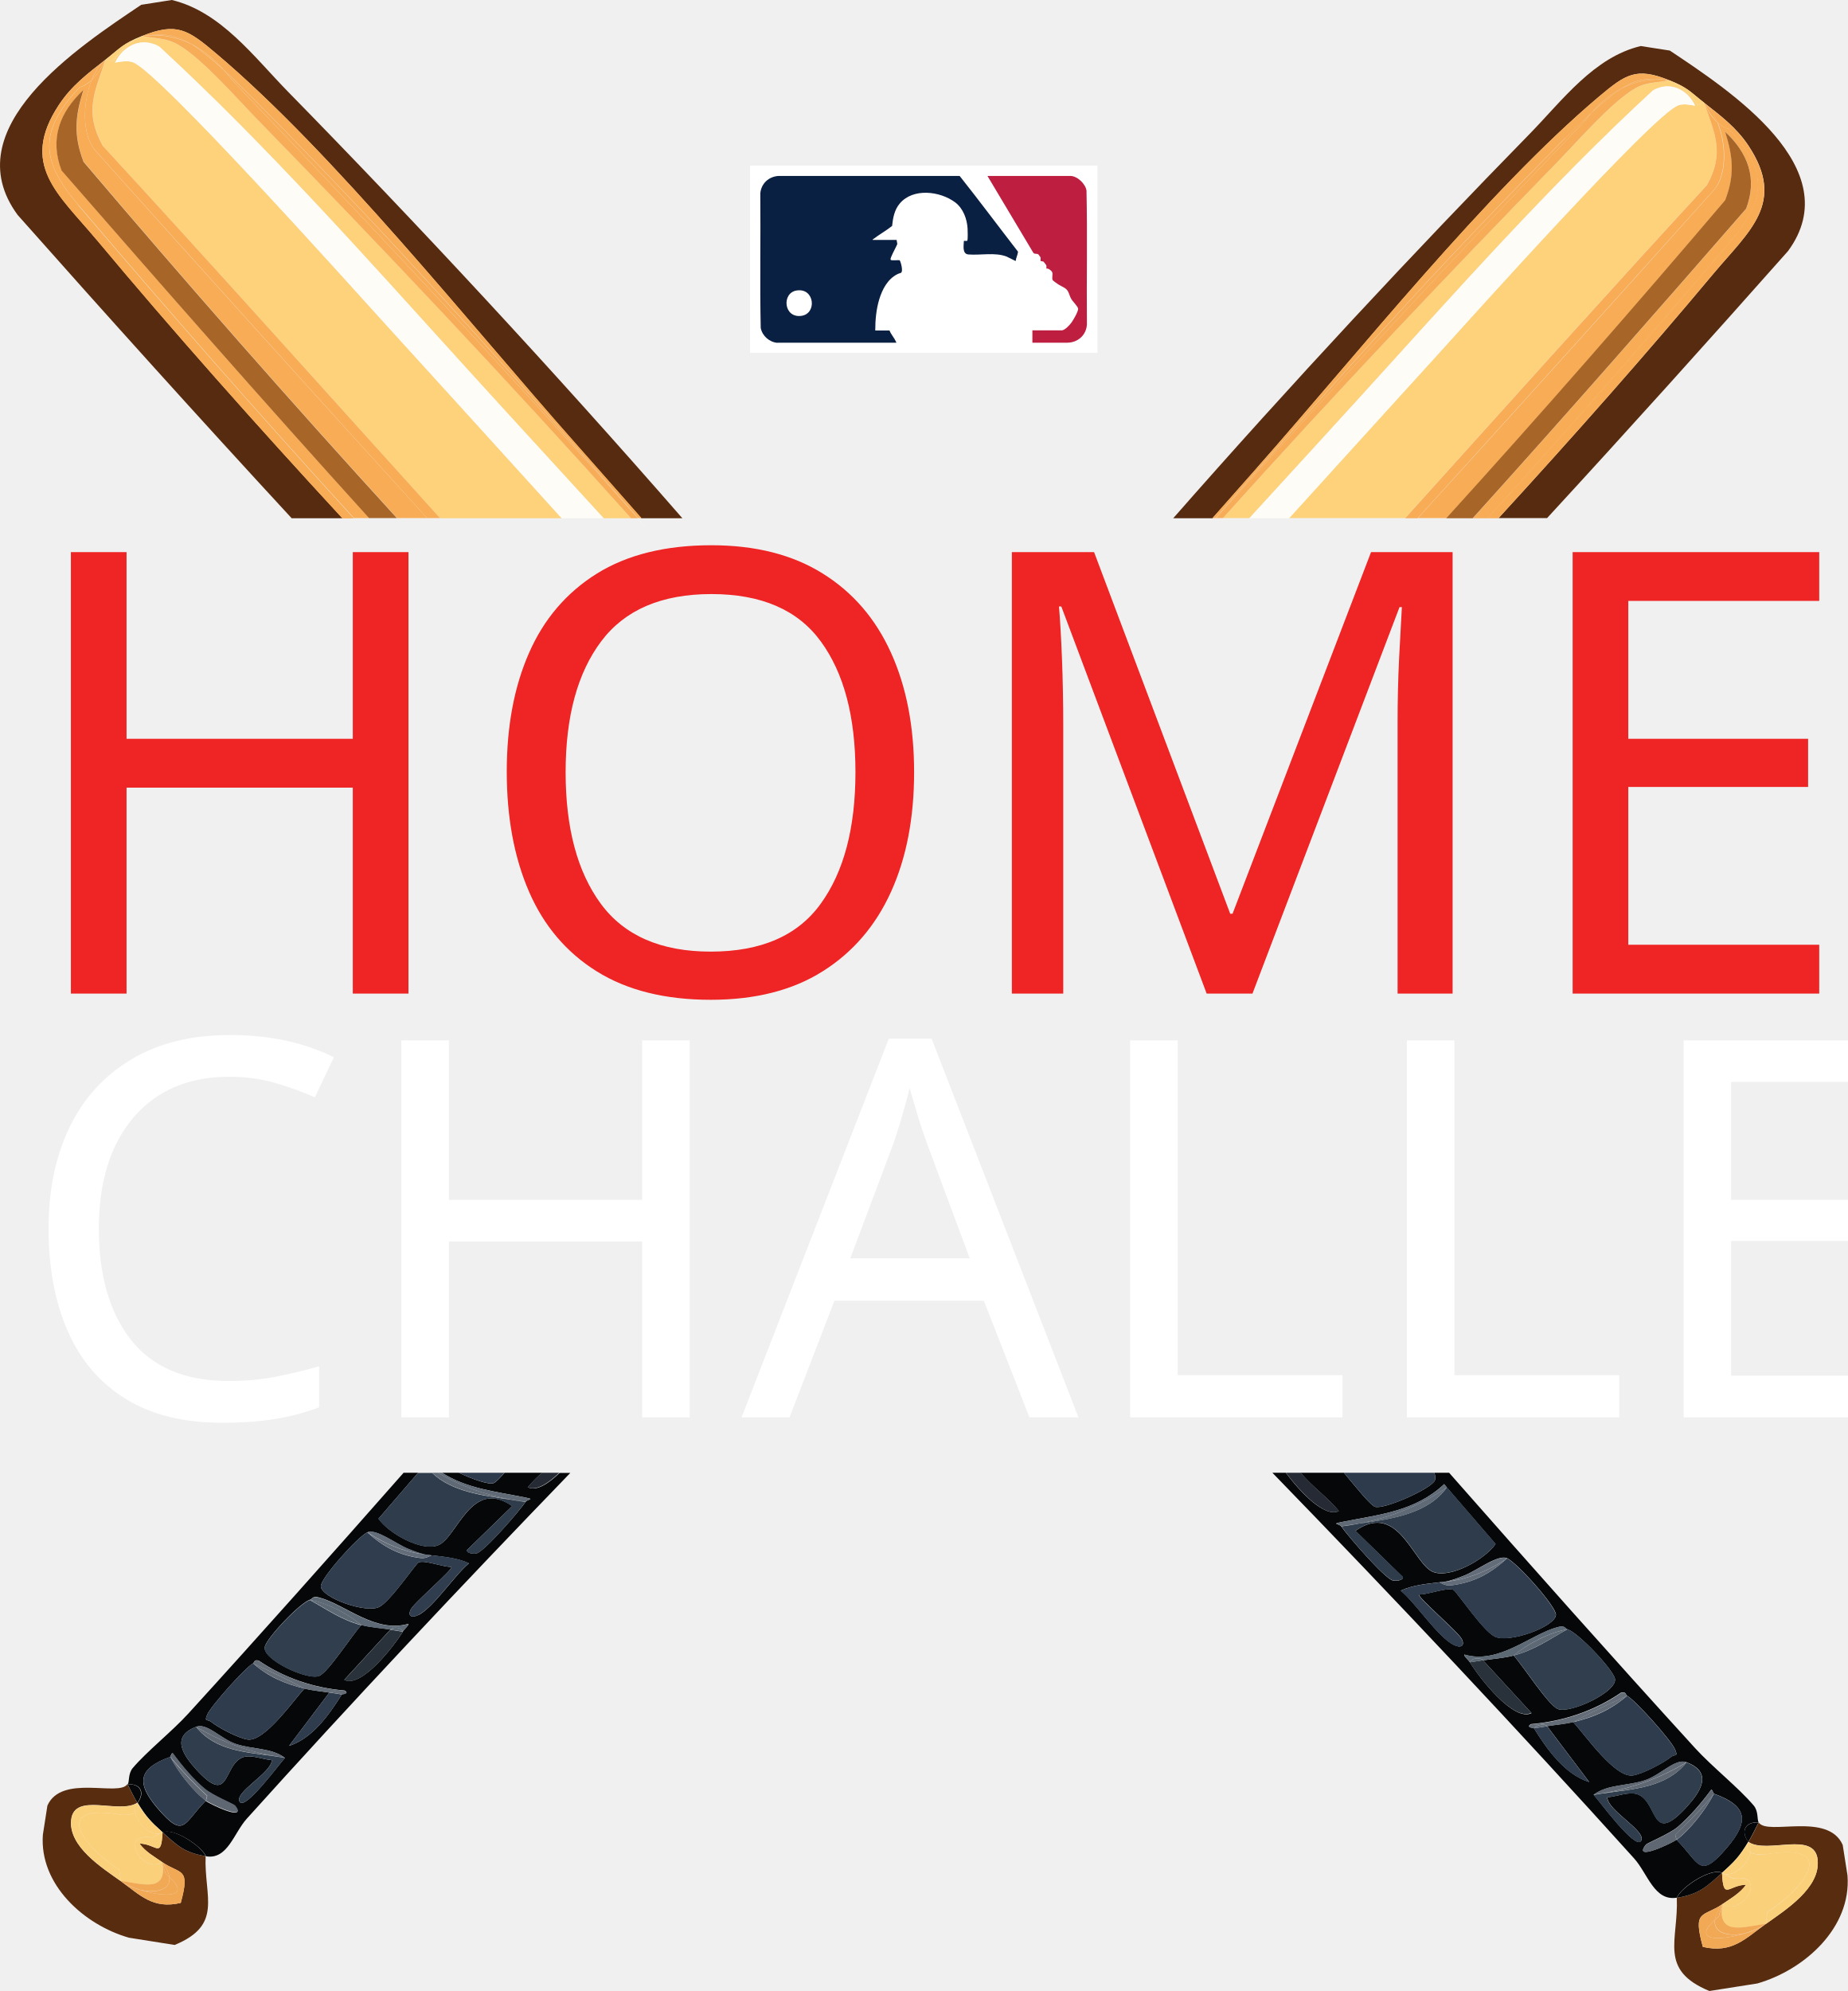
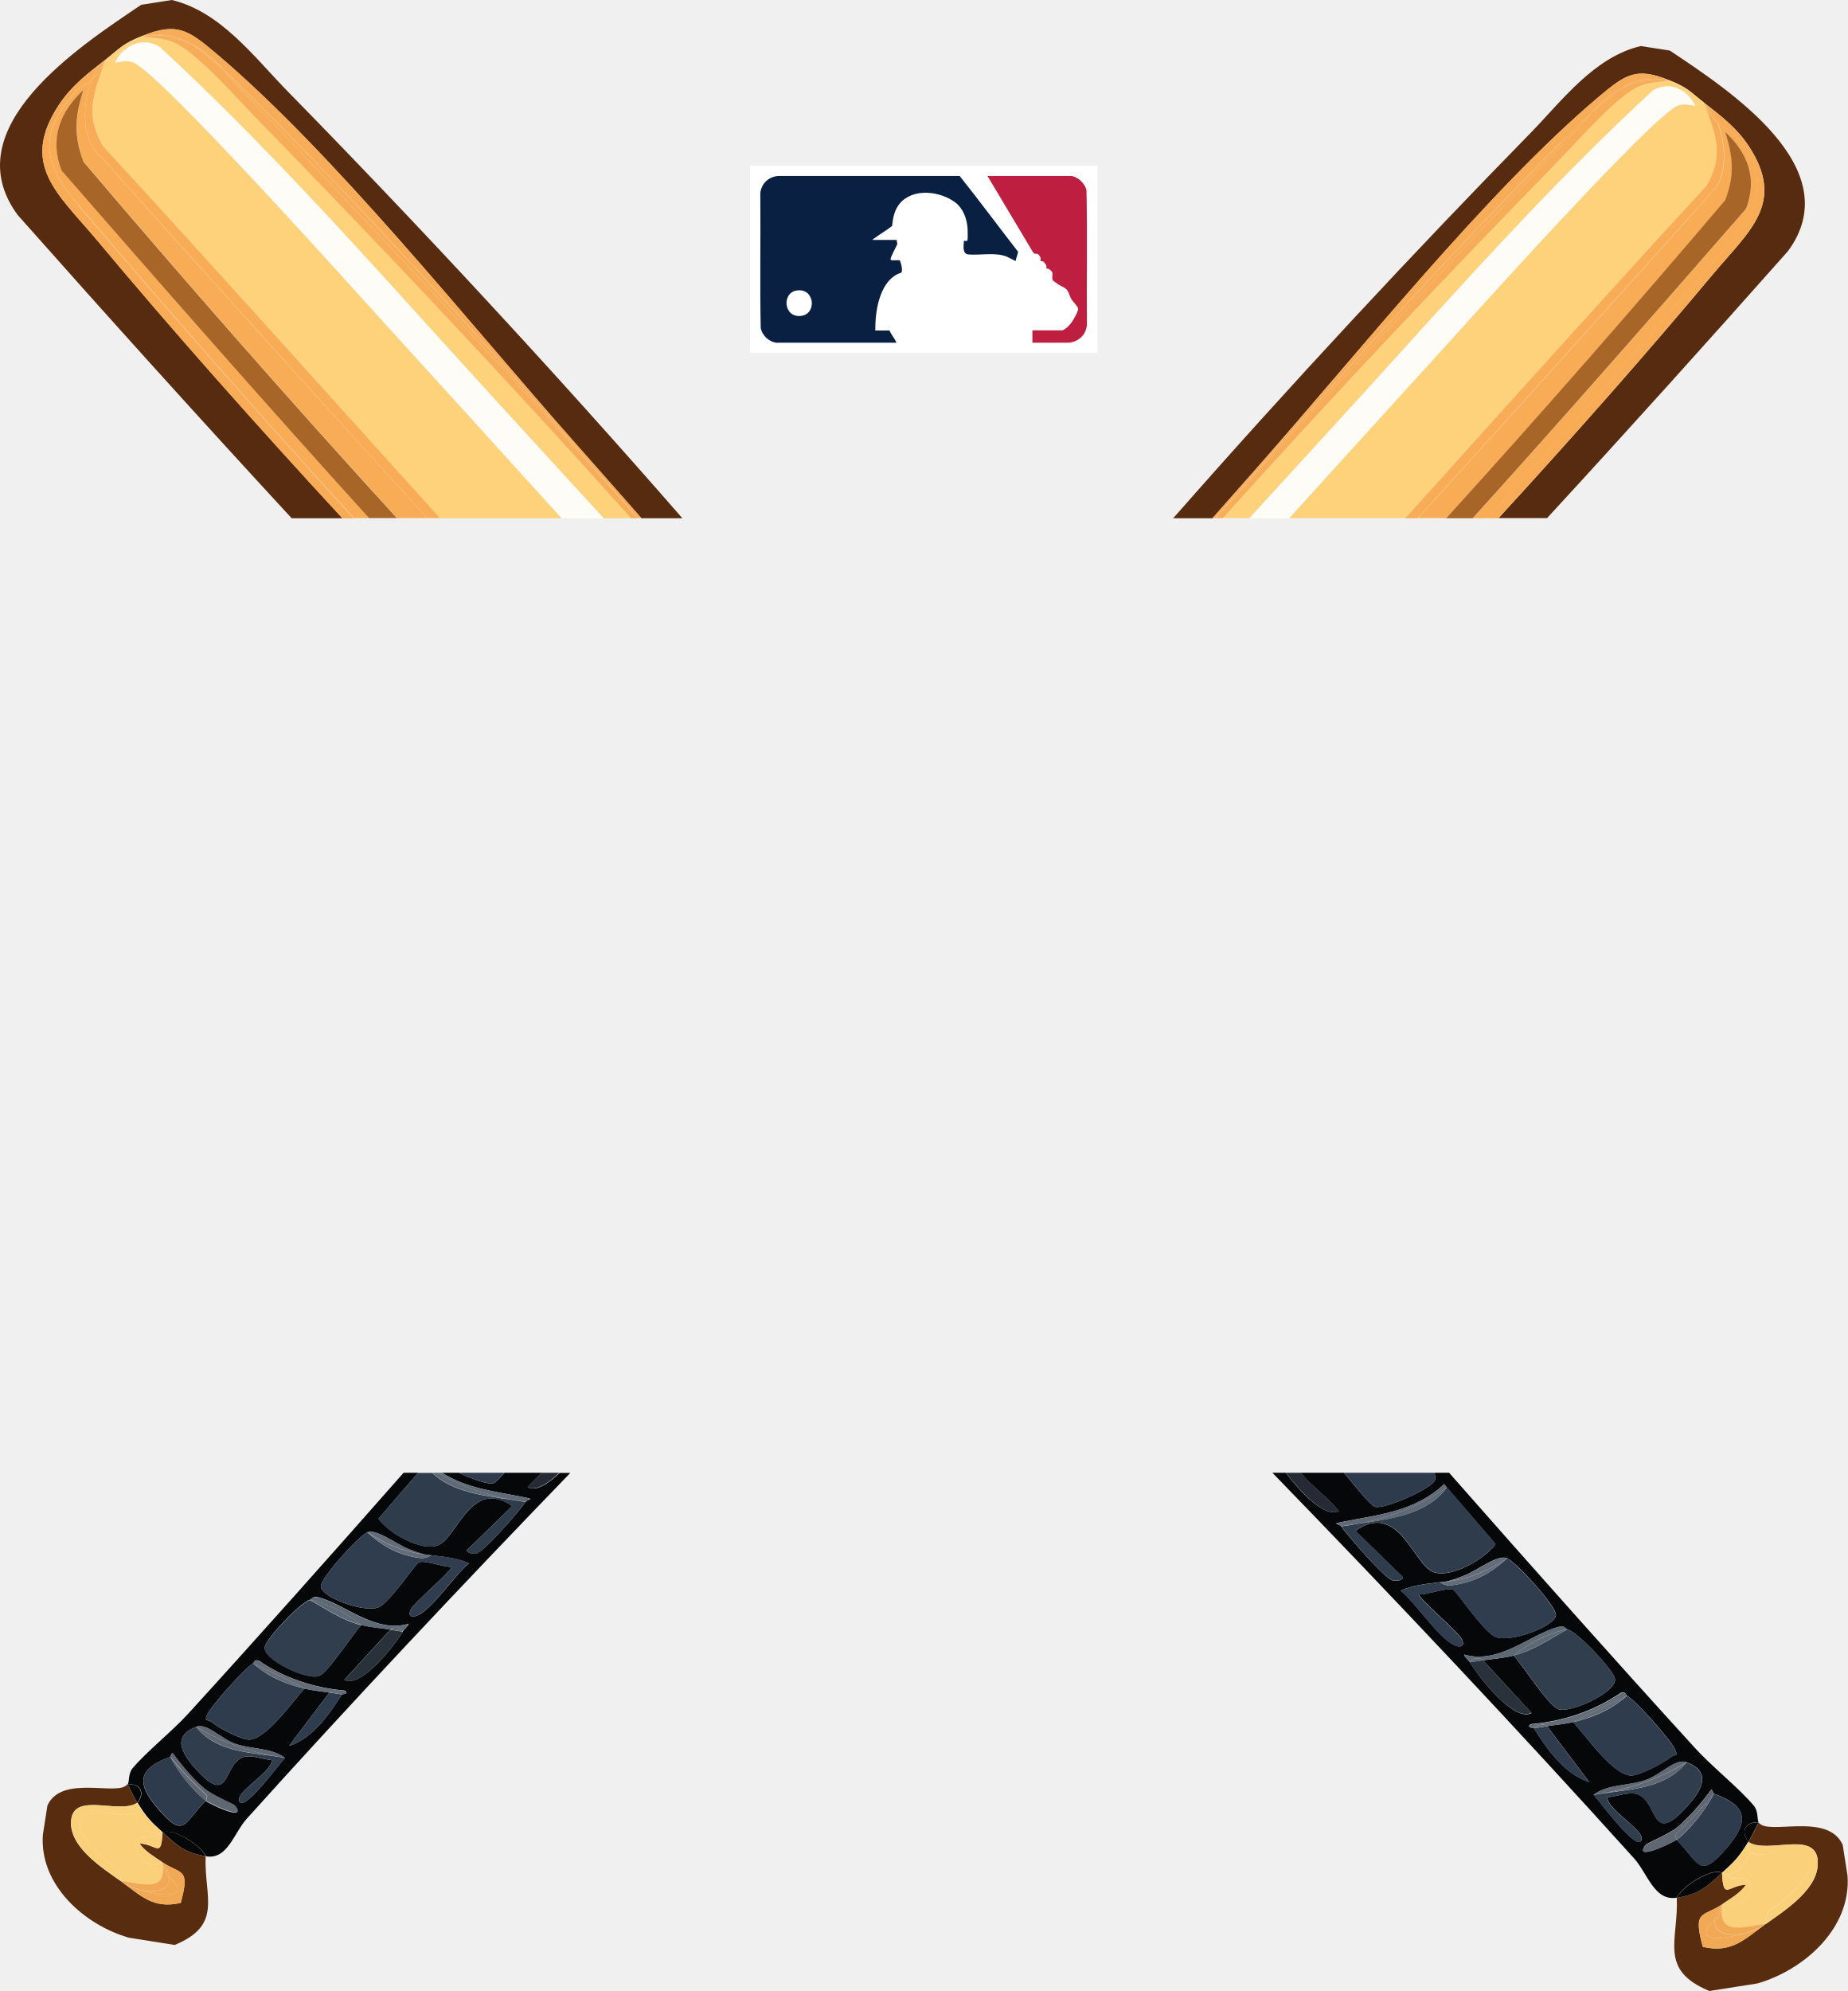
<svg xmlns="http://www.w3.org/2000/svg" id="Layer_2" data-name="Layer 2" viewBox="0 0 134.88 145.3">
  <defs>
    <style>
      .cls-1 {
        fill: #5f6a76;
      }

      .cls-2 {
        fill: #636d7a;
      }

      .cls-3 {
        fill: #572b0f;
      }

      .cls-4 {
        fill: #303e4e;
      }

      .cls-5 {
        font-size: 38.55px;
      }

      .cls-5, .cls-6, .cls-7 {
        isolation: isolate;
      }

      .cls-5, .cls-8 {
        fill: #fff;
      }

      .cls-5, .cls-7 {
        font-family: BebasNeue-Regular, 'Bebas Neue';
      }

      .cls-9 {
        fill: #0a2042;
      }

      .cls-10 {
        fill: #29313a;
      }

      .cls-11 {
        fill: #2f3c4d;
      }

      .cls-12 {
        fill: #f7ad58;
      }

      .cls-13 {
        fill: #2f3c4b;
      }

      .cls-14 {
        fill: #2f3d4c;
      }

      .cls-15 {
        fill: #5f6873;
      }

      .cls-16 {
        fill: #f2a955;
      }

      .cls-17 {
        fill: #582c0f;
      }

      .cls-18 {
        fill: #5d6975;
      }

      .cls-19 {
        fill: #be1f41;
      }

      .cls-20 {
        fill: #fefcf7;
      }

      .cls-21 {
        fill: #fdd27b;
      }

      .cls-22 {
        fill: #5f6772;
      }

      .cls-23 {
        fill: #2e3b4d;
      }

      .cls-7 {
        fill: #ee2524;
        font-size: 45.13px;
      }

      .cls-24 {
        fill: #252a35;
      }

      .cls-25 {
        fill: #fbd07a;
      }

      .cls-26 {
        fill: #f8ac55;
      }

      .cls-27 {
        fill: #050709;
      }

      .cls-28 {
        fill: #a76628;
      }

      .cls-29 {
        fill: #636c77;
      }

      .cls-30 {
        fill: #303d4e;
      }
    </style>
  </defs>
  <g id="Layer_2-2" data-name="Layer 2">
    <g id="Layer_1-2" data-name="Layer 1-2">
      <g>
        <g>
          <path class="cls-3" d="M91.79,34.1c7.29-8.24,16.75-20.14,24.91-27.03,1.97-1.66,2.74-2.19,5.16-1.21,1.37.55,1.48.81,2.54,1.64,1.22.96,2.35,1.8,3.24,3.14,2.76,4.18.04,6.21-2.6,9.37-4.84,5.79-10.15,11.8-15.65,17.8h3.54c5.93-6.44,11.79-12.95,17.59-19.49,4.44-6.04-4.26-11.71-8.63-14.63l-2.12-.33c-3.41.81-5.71,3.95-8.1,6.4-8.38,8.56-17.37,18.2-26.03,28.06h2.87c1.1-1.24,2.19-2.48,3.28-3.71h0Z" />
          <path class="cls-17" d="M10.18,134.54c.42.59,1.07.95,1.65,1.35,1.35.93,2.08.35,1.36,2.98-2.04.48-2.97-.58-4.38-1.59-1.37-.98-3.82-2.52-3.62-4.46.22-2.08,3.5-.39,4.83-1.26-.26-.43-.48-.91-.72-1.36-.59.95-4.81-.76-5.84,1.57l-.33,2.12c-.27,3.64,3,6.58,6.28,7.52l3.34.53c3.56-1.47,2.14-3.51,2.26-6.48-1.57-.26-2.09-.79-3.15-1.74-.1,1.97-.43.85-1.68.82h0Z" />
          <path class="cls-27" d="M38.36,109.6c-.35-.06-.72-.12-1.1-.17.36.07.73.13,1.1.17Z" />
          <path class="cls-27" d="M20.8,128.29c-.25-.05-.5-.08-.75-.12.25.05.5.09.75.12Z" />
          <path class="cls-27" d="M38.53,108.54c.29-.36.65-.71,1.03-1.06h-2.73c-.35.4-.64.7-.8.76-.33.13-1.51-.27-2.54-.76h-1.22c1.8,1.15,3.86,1.36,6,1.79.87.17.24.12.1.33-.47.69-2.96,3.57-3.57,3.76-.15.05-.75.03-.71-.24l3.3-3.21c-3.01-2.11-4.03,2.36-5.43,2.87-1.22.45-3.6-.89-4.33-1.95l2.89-3.35h-1.06c-5.2,5.9-10.43,11.78-15.7,17.56-1.2,1.32-3.04,2.77-4.08,4-.33.4-.23.98-.35,1.17.94-.05,1.27.61.72,1.36.63,1.03.95,1.36,1.84,2.16.76-.37,2.83.99,3.15,1.74,1.57.26,2.02-1.68,2.97-2.74,7.63-8.47,15.6-16.94,23.62-25.24h-.78c-.81.78-1.68,1.35-2.29,1.06h-.03ZM15.02,131.42c-1.62,1.62-1.55,2.85-3.52.55-1.56-1.83-1.44-2.9.91-3.75.05-.02.1-.3.19-.27.67.91,1.47,1.87,2.33,2.6.57.49,2.12,1.12,2.2,1.22.98,1.24-1.83-.12-2.12-.34h.01ZM17.5,131.5c-.45-.7,2.33-2.11,2.34-3.05-.64-.04-1.55-.44-2.15-.19-1.42.59-.88,3.62-3.38.86-.95-1.05-1.85-2.39.01-3.1.8-.3,1.79.88,2.89,1.25,1.22.41,2.6.27,3.59,1.02-.31.3-2.89,3.85-3.3,3.21h0ZM24.95,123.66c-.9,1.45-2.15,3.22-3.85,3.75l2.94-3.89c-.59-.09-1.25-.15-1.82-.29-.87.96-2.92,3.89-4.14,3.72-.68-.1-2.12-.85-2.68-1.3-.26-.2-.51.03-.27-.53.28-.63,2.75-3.4,3.34-3.73.09-.05.07-.31.42-.2,1.86,1.27,4.02,1.99,6.26,2.18.41.23-.19.27-.2.28h0ZM29.41,119.07c-.66,1.08-3.05,4.16-4.28,3.52l3.37-3.67c-.68-.11-1.49-.16-2.12-.33-.65.69-2.41,3.44-3.07,3.71-.86.36-4.2-1.21-3.98-2.13.17-.67,2.53-3.17,3.3-3.43.21-.07.17-.3.7-.15,1.88.51,4.08,2.62,6.48,1.91.07.08-.29.38-.4.56h0ZM30.54,117.86c-.46.23-.8.11-.56-.4.23-.49,3.13-2.95,2.97-3.11-.61.02-1.94-.52-2.39-.33-.2.08-2.04,2.82-2.87,3.25-.97.5-4.22-.67-4.27-1.5-.04-.57,2.7-3.63,3.39-3.94.64-.29,2.09.84,2.97,1.2.47.19.93.38,1.43.45.1,0,.2.02.31.03.88.1,1.9.19,2.71.58-1.05.87-2.57,3.21-3.69,3.78h0Z" />
          <path class="cls-27" d="M9.31,130.21c.24.45.46.93.72,1.36.55-.75.22-1.4-.72-1.36Z" />
          <path class="cls-27" d="M11.87,133.72c1.06.95,1.57,1.48,3.15,1.74-.32-.75-2.39-2.11-3.15-1.74Z" />
          <path class="cls-21" d="M113.7,11.81c-7.91,8.1-16.3,16.96-24.43,26h1.93c2.74-3,5.46-5.96,8.11-8.87,6.9-7.6,13.82-15.41,21.34-22.34,1.21-.71,2.51-.12,3.09,1.11-.4-.07-.83-.16-1.23-.03-1.77.59-15.27,15.67-17.61,18.24-3.56,3.92-7.18,7.89-10.8,11.89h8.47c7.33-8.13,14.63-16.28,22.03-24.31,1.3-2.36.58-3.69-.2-6l-.49.14c-.51-.77-1.19-1.36-2.05-1.78-.97.2-1.7.11-2.61.66-1.67,1.02-4.06,3.77-5.54,5.29h0Z" />
          <path class="cls-21" d="M123.91,7.64l.49-.14c-1.06-.83-1.17-1.09-2.54-1.64.86.42,1.54,1.01,2.05,1.78h0Z" />
          <path class="cls-26" d="M125.94,14.61c.71-1.86.57-3.17,0-4.99,1.65,1.54,2.36,3.4,1.53,5.61-6.57,7.54-13.2,15.11-19.96,22.59h1.08c6.04-6.65,11.94-13.39,17.71-20.17,2.54-2.99,2.91-5.06-.08-8.22-.3-.09-.58-.26-.84-.51.66,1.61.69,3.87-.27,4.95-7.17,8-14.38,15.99-21.61,23.94h2.1c6.94-7.63,13.72-15.4,20.36-23.21h-.02Z" />
          <path class="cls-26" d="M125.36,8.92c.26.24.54.42.84.51,2.99,3.15,2.62,5.23.08,8.22-5.77,6.78-11.67,13.52-17.71,20.17h.81c5.51-6,10.81-12.01,15.65-17.8,2.64-3.15,5.36-5.19,2.6-9.37-.89-1.35-2.02-2.19-3.24-3.14.4.32.72.82.96,1.42h.01Z" />
          <path class="cls-26" d="M124.6,13.51c-7.4,8.03-14.7,16.18-22.03,24.31h.91c7.23-7.96,14.43-15.94,21.61-23.94.96-1.08.93-3.35.27-4.95-.36-.33-.68-.8-.96-1.42.79,2.31,1.5,3.64.2,6h0Z" />
          <path class="cls-26" d="M125.36,8.92c-.24-.59-.57-1.1-.96-1.42.29.61.61,1.08.96,1.42Z" />
          <path class="cls-12" d="M118.38,6.45c1.07-.55,2.23-.75,3.47-.59-1.35-.18-2.29-.19-3.47.59Z" />
          <path class="cls-12" d="M115.67,8.84c.16-.22.33-.41.5-.61-.69.63-1.35,1.28-1.92,1.86-8.67,8.69-17.21,18.17-25.52,27.72h.05c8.83-9.91,17.91-19.58,26.9-28.97h-.01Z" />
          <path class="cls-12" d="M114.25,10.1c.57-.57,1.24-1.23,1.92-1.86.69-.79,1.43-1.38,2.21-1.79,1.18-.78,2.12-.77,3.47-.59-2.42-.98-3.19-.44-5.16,1.21-8.17,6.89-17.63,18.79-24.91,27.03-1.09,1.23-2.18,2.47-3.28,3.71h.22c8.31-9.55,16.85-19.03,25.52-27.72h0Z" />
          <path class="cls-12" d="M118.38,6.45h-.01c-.69.46-1.45,1.1-2.2,1.78-.17.19-.33.39-.5.61-8.99,9.39-18.07,19.06-26.9,28.97h.5c8.13-9.04,16.52-17.9,24.43-26,1.48-1.52,3.87-4.27,5.54-5.29.91-.56,1.64-.46,2.61-.66-1.25-.16-2.41.04-3.47.59h0Z" />
          <path class="cls-12" d="M118.38,6.45c-.79.4-1.52,1-2.21,1.79.74-.68,1.51-1.32,2.2-1.78h.01Z" />
          <path class="cls-25" d="M11.11,134.1l.66-.33c-.7.29-1.72-.65-1.89-1.47-.22.13-.59.14-.96.15-5.34-.95-2.78,2.38-.22,3.99l.12.84c1.45.16,3.44.95,3.02-1.39-1.42.94-3.24-2.2-.73-1.79h0Z" />
          <path class="cls-25" d="M11.11,134.1c-2.52-.41-.69,2.73.73,1.79-.58-.4-1.23-.76-1.65-1.35,1.25.03,1.58,1.14,1.68-.82-.03.02-.07.04-.1.05l-.66.33h0Z" />
          <path class="cls-25" d="M5.2,132.82c-.2,1.94,2.25,3.48,3.62,4.46l-.12-.84c-2.56-1.62-5.12-4.94.22-3.99.38,0,.74-.02.96-.15-.06-.27-.02-.54.15-.73-1.33.87-4.61-.82-4.83,1.26h0Z" />
          <path class="cls-25" d="M9.87,132.3c.17.82,1.19,1.76,1.89,1.47l.1-.05c-.89-.8-1.2-1.12-1.84-2.16.14.4.05.61-.15.73h0Z" />
          <path class="cls-25" d="M9.87,132.3c.21-.12.29-.33.15-.73-.17.2-.21.46-.15.73Z" />
          <path class="cls-25" d="M11.87,133.72l-.1.05s.07-.03.1-.05Z" />
          <path class="cls-16" d="M12.36,136.99c.12.92-.94,1.2-2.07.95,1.7.52,3.71.56,2.07-.95Z" />
          <path class="cls-16" d="M10.29,137.93c-.51-.11-1.04-.34-1.47-.65,1.41,1.01,2.33,2.07,4.38,1.59.72-2.63-.01-2.05-1.36-2.98.32.44.48.8.52,1.1,1.64,1.51-.37,1.46-2.07.95h0Z" />
          <path class="cls-16" d="M8.82,137.28c.34.24.89.48,1.47.65,1.13.25,2.19-.02,2.07-.95-.08-.08-.17-.15-.27-.24l-.25-.86c.42,2.34-1.57,1.55-3.02,1.39h0Z" />
          <path class="cls-16" d="M12.36,136.99c-.04-.3-.2-.66-.52-1.1l.25.86c.1.08.19.16.27.24h0Z" />
          <path class="cls-16" d="M8.82,137.28c.43.32.96.54,1.47.65-.58-.18-1.12-.41-1.47-.65Z" />
          <path class="cls-20" d="M104.9,25.93c2.34-2.58,15.84-17.65,17.61-18.24.4-.14.83-.04,1.23.03-.59-1.22-1.88-1.82-3.09-1.11-7.52,6.93-14.43,14.74-21.34,22.34-2.64,2.91-5.36,5.87-8.11,8.87h2.9c3.62-4,7.24-7.96,10.8-11.89h0Z" />
          <path class="cls-28" d="M127.46,15.23c.84-2.21.13-4.07-1.53-5.61.57,1.82.71,3.14,0,4.99-6.64,7.81-13.42,15.57-20.36,23.21h1.93c6.76-7.48,13.39-15.05,19.96-22.59h0Z" />
          <path class="cls-30" d="M31.22,113.47c.1.01.2.03.31.03-.1,0-.2-.02-.31-.03Z" />
          <path class="cls-30" d="M30.73,113.71c-1.6-.19-2.75-.83-3.92-1.88-.69.31-3.43,3.37-3.39,3.94.05.83,3.3,2,4.27,1.5.83-.42,2.67-3.16,2.87-3.25.44-.19,1.77.35,2.39.33.16.16-2.74,2.62-2.97,3.11-.24.51.1.64.56.4,1.12-.57,2.64-2.91,3.69-3.78-.81-.39-1.82-.48-2.71-.58-.05,0-.4.25-.79.21Z" />
          <path class="cls-13" d="M31.95,112.79c1.4-.51,2.41-4.99,5.43-2.87l-3.3,3.21c-.04.27.56.28.71.24.62-.19,3.1-3.07,3.57-3.76-.37-.05-.74-.1-1.1-.17-2.01-.29-4.28-.57-5.72-1.95h-1.03l-2.89,3.35c.73,1.06,3.12,2.4,4.33,1.95h0Z" />
          <path class="cls-23" d="M36.02,108.24c.16-.06.45-.36.8-.76h-3.34c1.03.48,2.21.88,2.54.76h0Z" />
          <path class="cls-4" d="M19.32,120.19c-.23.91,3.12,2.48,3.98,2.13.66-.28,2.43-3.03,3.07-3.71-1.49-.41-2.45-1.12-3.75-1.84-.77.26-3.13,2.75-3.3,3.43h0Z" />
          <path class="cls-11" d="M15.13,125.12c-.24.55,0,.32.27.53.57.45,2,1.2,2.68,1.3,1.22.18,3.27-2.76,4.14-3.72-1.46-.36-2.61-.85-3.75-1.84-.59.33-3.06,3.1-3.34,3.73h0Z" />
          <path class="cls-14" d="M14.32,126.02c-1.86.71-.96,2.05-.01,3.1,2.5,2.76,1.97-.27,3.38-.86.6-.25,1.51.15,2.15.19,0,.94-2.79,2.35-2.34,3.05.41.64,3-2.9,3.3-3.21-.25-.04-.5-.08-.75-.12-2.07-.3-4.32-.38-5.73-2.14h0Z" />
          <path class="cls-23" d="M12.42,128.21c-2.35.85-2.48,1.92-.91,3.75,1.96,2.3,1.89,1.08,3.52-.55-.93-.68-2.08-2.16-2.6-3.21h-.01Z" />
          <path class="cls-24" d="M38.53,108.54c.61.29,1.48-.28,2.29-1.06h-1.27c-.38.35-.74.7-1.03,1.06h0Z" />
          <path class="cls-10" d="M25.12,122.6c1.23.64,3.63-2.44,4.28-3.52l-.91-.14-3.37,3.67h0Z" />
          <path class="cls-11" d="M21.1,127.41c1.7-.53,2.96-2.3,3.85-3.75l-.91-.14-2.94,3.89h0Z" />
          <path class="cls-1" d="M37.26,109.43c.38.06.75.11,1.1.17.14-.21.77-.15-.1-.33-2.14-.43-4.19-.64-6-1.79h-.31c1.61.94,3.37,1.59,5.3,1.95h0Z" />
          <path class="cls-1" d="M31.54,107.48c1.44,1.37,3.71,1.66,5.72,1.95-1.92-.36-3.69-1.01-5.3-1.95h-.42Z" />
          <path class="cls-18" d="M23.32,116.61c-.54-.15-.49.08-.7.15,1.27.23,2.84,1.04,3.75,1.84.64.17,1.44.23,2.12.33.17-.22.81-.19.91.14.1-.17.47-.48.4-.56-2.4.71-4.6-1.4-6.48-1.91h0Z" />
          <path class="cls-18" d="M26.37,118.59c-.92-.8-2.48-1.61-3.75-1.84,1.3.72,2.26,1.43,3.75,1.84Z" />
          <path class="cls-18" d="M28.5,118.93l.91.14c-.1-.33-.73-.36-.91-.14Z" />
          <path class="cls-22" d="M14.95,130.53c-.86-.73-1.67-1.69-2.33-2.6-.09-.02-.15.26-.19.27.81.99,1.71,1.94,2.7,2.85l-.09.36c.3.22,3.11,1.57,2.12.34-.08-.1-1.62-.73-2.2-1.22h-.01Z" />
          <path class="cls-22" d="M12.42,128.21c.53,1.04,1.68,2.53,2.6,3.21l.09-.36c-.98-.91-1.88-1.86-2.7-2.85h0Z" />
          <path class="cls-29" d="M25.15,123.38c-2.24-.19-4.4-.91-6.26-2.18-.35-.11-.33.15-.42.2,1.21.55,2.6,1.19,3.75,1.84.57.14,1.23.19,1.82.29.15-.22.73-.1.91.14,0-.01.61-.05.2-.28h0Z" />
          <path class="cls-29" d="M22.22,123.23c-1.16-.64-2.55-1.28-3.75-1.84,1.15.98,2.29,1.47,3.75,1.84Z" />
          <path class="cls-29" d="M24.04,123.51l.91.14c-.18-.24-.76-.36-.91-.14Z" />
          <path class="cls-15" d="M14.32,126.02c1.75,1.05,3.66,1.77,5.73,2.14.25.04.5.08.75.12-.99-.74-2.36-.6-3.59-1.02-1.11-.38-2.1-1.55-2.89-1.25h0Z" />
          <path class="cls-15" d="M20.05,128.16c-2.07-.38-3.98-1.09-5.73-2.14,1.42,1.76,3.66,1.84,5.73,2.14Z" />
          <path class="cls-2" d="M29.79,113.02c-.88-.35-2.33-1.49-2.97-1.2,1.44.95,2.91,1.5,4.41,1.65-.5-.07-.96-.26-1.43-.45h-.01Z" />
          <path class="cls-2" d="M31.53,113.5c-.1,0-.21-.01-.31-.03-1.5-.15-2.97-.69-4.41-1.65,1.17,1.05,2.32,1.69,3.92,1.88.39.05.75-.21.79-.21h0Z" />
          <path class="cls-3" d="M7.03,17.47c-2.76-3.31-5.62-5.44-2.73-9.82.93-1.41,2.12-2.3,3.4-3.3,1.11-.87,1.22-1.14,2.66-1.72,2.54-1.02,3.35-.47,5.41,1.27,8.56,7.22,18.48,19.7,26.12,28.34,1.64,1.85,3.28,3.71,4.92,5.58h3c-9.53-10.93-19.5-21.65-28.77-31.11-2.51-2.56-4.91-5.85-8.5-6.71l-2.23.35C5.76,3.41-3.37,9.36,1.29,15.69c6.59,7.43,13.25,14.82,20,22.13h3.71c-6.33-6.85-12.44-13.73-17.96-20.35h-.01Z" />
          <path class="cls-17" d="M132.68,135.74c.21,2.03-2.35,3.65-3.79,4.67-1.48,1.05-2.45,2.17-4.59,1.67-.76-2.76.02-2.15,1.43-3.12.61-.42,1.29-.8,1.73-1.42-1.31.03-1.66,1.2-1.76-.86-1.11.99-1.65,1.55-3.3,1.82.13,3.12-1.36,5.25,2.38,6.8l3.5-.55c3.44-.99,6.87-4.06,6.58-7.88l-.35-2.23c-1.08-2.44-5.51-.65-6.13-1.64-.24.47-.48.97-.75,1.42,1.39.91,4.84-.86,5.06,1.32h0Z" />
          <path class="cls-27" d="M97.92,111.39c.4-.05.8-.11,1.18-.18-.41.06-.8.12-1.18.18Z" />
          <path class="cls-27" d="M104.74,108.04c-.27.62-3.76,2.16-4.38,1.92-.35-.14-1.36-1.4-2.26-2.48h-3.15c.76.96,2.02,1.84,2.78,2.8-1.05.5-2.84-1.42-3.87-2.8h-.98c8.96,9.23,17.88,18.69,26.4,28.14,1,1.11,1.47,3.14,3.12,2.87.33-.79,2.5-2.21,3.3-1.82.93-.83,1.26-1.18,1.92-2.26-.58-.78-.23-1.47.75-1.42-.12-.2,0-.81-.36-1.23-1.09-1.29-3.02-2.81-4.28-4.19-6.03-6.61-12.01-13.34-17.95-20.09h-1.08c.08.22.1.41.04.56h0ZM125.11,130.9c2.47.89,2.59,2.01.96,3.93-2.06,2.41-1.99,1.13-3.69-.57-.31.23-3.26,1.65-2.23.35.08-.1,1.7-.77,2.31-1.28.9-.77,1.75-1.77,2.45-2.72.09-.03.15.27.2.29h0ZM123.12,128.61c1.95.74,1.01,2.15.01,3.25-2.63,2.89-2.06-.28-3.55-.9-.63-.26-1.58.16-2.25.2,0,.98,2.92,2.47,2.46,3.19-.43.67-3.14-3.05-3.46-3.37,1.04-.78,2.48-.63,3.76-1.06,1.16-.39,2.2-1.63,3.04-1.31h-.01ZM118.77,123.75c.62.34,3.21,3.24,3.5,3.91.25.58,0,.34-.28.55-.59.47-2.1,1.26-2.81,1.36-1.28.18-3.43-2.89-4.34-3.9-.6.15-1.28.2-1.91.3l3.08,4.08c-1.78-.55-3.1-2.41-4.04-3.93,0-.01-.64-.05-.21-.3,2.35-.2,4.61-.96,6.56-2.29.37-.12.35.16.44.21h.01ZM114.42,118.9c.81.27,3.28,2.89,3.46,3.59.24.96-3.27,2.6-4.17,2.23-.7-.29-2.55-3.17-3.22-3.9-.67.18-1.52.24-2.23.35l3.54,3.85c-1.29.67-3.8-2.56-4.49-3.69-.11-.18-.49-.5-.42-.58,2.52.74,4.82-1.47,6.8-2,.56-.15.51.08.74.16h-.01ZM110.02,113.72c.73.33,3.6,3.54,3.56,4.13-.06.88-3.46,2.1-4.48,1.58-.87-.44-2.8-3.32-3.01-3.41-.46-.2-1.86.36-2.5.34-.16.17,2.88,2.75,3.12,3.26.25.53-.11.66-.59.42-1.18-.59-2.77-3.05-3.87-3.96.85-.4,1.91-.5,2.84-.61.11,0,.21-.02.32-.03.52-.08,1-.27,1.5-.47.93-.37,2.44-1.56,3.12-1.25h0ZM105.61,108.55l3.56,4.13c-.77,1.12-3.27,2.52-4.54,2.05-1.46-.54-2.53-5.23-5.69-3.01l3.46,3.37c.05.28-.59.3-.74.25-.64-.2-3.25-3.22-3.75-3.94-.15-.22-.81-.16.1-.34,2.69-.54,5.27-.75,7.41-2.75l.19.24h0Z" />
          <path class="cls-27" d="M116.32,130.98c.26-.04.53-.08.79-.13-.26.04-.53.08-.79.13Z" />
          <path class="cls-27" d="M127.62,134.42c.27-.45.51-.96.75-1.42-.98-.05-1.33.64-.75,1.42Z" />
          <path class="cls-27" d="M122.4,138.5c1.65-.27,2.19-.83,3.3-1.82-.8-.39-2.97,1.04-3.3,1.82Z" />
          <path class="cls-21" d="M7.5,10.64c8.27,8.98,16.43,18.1,24.62,27.18h8.88c-4.31-4.76-8.61-9.49-12.85-14.15-2.46-2.7-16.61-18.51-18.46-19.13-.42-.14-.87-.04-1.29.03.62-1.28,1.98-1.9,3.24-1.16,7.88,7.27,15.14,15.45,22.37,23.42,3.27,3.6,6.65,7.27,10.05,10.99h2c-8.99-10.06-18.35-19.95-27.13-28.95-1.55-1.6-4.06-4.47-5.81-5.54-.96-.58-1.72-.48-2.74-.7-.9.44-1.62,1.06-2.15,1.86l-.51-.14c-.82,2.42-1.57,3.81-.21,6.29h-.01Z" />
          <path class="cls-21" d="M10.37,2.63c-1.44.58-1.55.85-2.66,1.72l.51.14c.53-.8,1.25-1.43,2.15-1.86Z" />
          <path class="cls-26" d="M4.5,12.44c-.88-2.32-.13-4.27,1.6-5.88-.6,1.91-.74,3.29,0,5.23,7.45,8.77,15.08,17.47,22.89,26.02h2.19C23.08,28.92,15.01,19.98,6.99,11.03c-1.01-1.13-.98-3.51-.29-5.19-.27.26-.57.44-.88.53-3.13,3.31-2.75,5.48-.08,8.61,6.54,7.68,13.23,15.32,20.1,22.83h1.12c-7.62-8.39-15.08-16.9-22.45-25.37h-.01Z" />
          <path class="cls-26" d="M5.73,14.98c-2.66-3.13-3.05-5.31.08-8.61.32-.1.61-.28.88-.53.25-.62.6-1.15,1.01-1.48-1.28,1-2.47,1.88-3.4,3.3-2.89,4.38-.04,6.51,2.73,9.82,5.53,6.62,11.64,13.5,17.96,20.35h.84c-6.87-7.52-13.56-15.15-20.1-22.83h0v-.02Z" />
          <path class="cls-26" d="M6.7,5.83c-.69,1.68-.72,4.06.29,5.19,8.03,8.95,16.09,17.89,24.19,26.79h.94C23.92,28.74,15.77,19.62,7.5,10.64c-1.36-2.48-.61-3.87.21-6.29-.3.64-.64,1.13-1.01,1.48h0Z" />
          <path class="cls-26" d="M6.7,5.83c.37-.35.71-.84,1.01-1.48-.41.33-.76.86-1.01,1.48Z" />
          <path class="cls-12" d="M18.35,7.06c-.6-.6-1.3-1.29-2.02-1.95.18.2.35.41.52.64,9.93,10.38,19.97,21.08,29.7,32.06h.02c-9.18-10.58-18.62-21.12-28.22-30.75h0Z" />
          <path class="cls-12" d="M14.02,3.24c-1.24-.82-2.23-.81-3.64-.62,1.31-.17,2.52.04,3.64.62Z" />
          <path class="cls-12" d="M14.02,3.24c.82.42,1.6,1.05,2.32,1.87.72.66,1.42,1.35,2.02,1.95,9.6,9.63,19.05,20.17,28.22,30.75h.25c-1.64-1.87-3.29-3.73-4.92-5.58C34.26,23.6,24.34,11.12,15.78,3.9c-2.06-1.74-2.87-2.3-5.41-1.27,1.42-.19,2.4-.2,3.64.62h.01Z" />
          <path class="cls-12" d="M18.93,8.87c8.78,9,18.13,18.89,27.13,28.95h.5c-9.73-10.98-19.77-21.68-29.7-32.06-.17-.23-.34-.43-.52-.64-.78-.71-1.58-1.39-2.31-1.87h-.01c-1.12-.58-2.34-.79-3.64-.62,1.02.21,1.78.11,2.74.7,1.76,1.07,4.26,3.95,5.81,5.54Z" />
          <path class="cls-12" d="M14.02,3.24h.01c.72.48,1.52,1.15,2.31,1.87-.72-.82-1.5-1.45-2.32-1.87h0Z" />
          <path class="cls-25" d="M128.79,135.35c-.4,0-.78-.02-1.01-.16-.18.86-1.25,1.85-1.98,1.54l.69.35c2.64-.43.73,2.86-.76,1.87-.44,2.45,1.64,1.63,3.16,1.46l.13-.88c2.69-1.69,5.37-5.18-.23-4.19h0Z" />
          <path class="cls-25" d="M127.46,137.54c-.44.62-1.12,1-1.73,1.42,1.49.98,3.4-2.31.76-1.87l-.69-.35s-.07-.03-.1-.05c.1,2.06.46.89,1.76.86h0Z" />
          <path class="cls-25" d="M127.78,135.19c.23.13.61.15,1.01.16,5.6-.99,2.91,2.49.23,4.19l-.13.88c1.44-1.03,4-2.64,3.79-4.67-.23-2.18-3.67-.41-5.06-1.32.18.21.22.48.16.77h0Z" />
          <path class="cls-25" d="M127.78,135.19c-.22-.12-.31-.35-.16-.77-.66,1.08-.99,1.43-1.92,2.26l.1.05c.73.3,1.8-.68,1.98-1.54h0Z" />
          <path class="cls-25" d="M125.69,136.68s.07.04.1.05l-.1-.05Z" />
          <path class="cls-25" d="M127.78,135.19c.06-.29.02-.56-.16-.77-.15.42-.06.64.16.77Z" />
          <path class="cls-16" d="M127.35,141.1c-1.18.26-2.3-.02-2.17-.99-1.72,1.58.39,1.53,2.17.99Z" />
          <path class="cls-16" d="M125.18,140.11c.04-.31.21-.69.55-1.15-1.41.97-2.18.36-1.43,3.12,2.14.5,3.11-.61,4.59-1.67-.45.33-1,.57-1.54.69-1.78.54-3.89.59-2.17-.99h0Z" />
          <path class="cls-16" d="M125.73,138.95l-.26.9c-.1.09-.2.17-.28.25-.13.97.99,1.25,2.17.99.61-.19,1.18-.43,1.54-.69-1.52.17-3.61.99-3.16-1.46h0Z" />
          <path class="cls-16" d="M125.46,139.86l.26-.9c-.34.46-.51.84-.55,1.15.08-.08.18-.16.28-.25h.01Z" />
          <path class="cls-16" d="M128.89,140.41c-.36.26-.93.5-1.54.69.54-.12,1.09-.35,1.54-.69Z" />
          <path class="cls-20" d="M34.01,26.83c-7.24-7.97-14.49-16.16-22.37-23.42-1.27-.74-2.63-.12-3.24,1.16.42-.07.87-.17,1.29-.03,1.85.62,16.01,16.43,18.46,19.13,4.24,4.66,8.54,9.39,12.85,14.15h3.06c-3.4-3.72-6.78-7.39-10.05-10.99h0Z" />
          <path class="cls-28" d="M6.09,11.79c-.74-1.95-.6-3.32,0-5.23-1.73,1.62-2.48,3.56-1.6,5.88,7.38,8.47,14.84,16.98,22.45,25.37h2.03c-7.81-8.55-15.44-17.25-22.89-26.02h0Z" />
          <path class="cls-30" d="M105.08,115.48c-.93.11-1.99.2-2.84.61,1.11.91,2.69,3.37,3.87,3.96.48.24.84.11.59-.42-.24-.51-3.28-3.09-3.12-3.26.64.02,2.04-.54,2.5-.34.21.09,2.14,2.96,3.01,3.41,1.02.52,4.42-.7,4.48-1.58.04-.59-2.83-3.81-3.56-4.13-1.22,1.11-2.43,1.77-4.11,1.97-.41.05-.78-.22-.83-.22h0Z" />
          <path class="cls-30" d="M105.08,115.48c.11,0,.22-.02.32-.03-.11,0-.21.02-.32.03Z" />
          <path class="cls-13" d="M99.1,111.21c-.39.07-.78.14-1.18.18.49.73,3.1,3.75,3.75,3.94.16.05.79.03.74-.25l-3.46-3.37c3.16-2.22,4.23,2.48,5.69,3.01,1.28.47,3.77-.93,4.54-2.05l-3.56-4.13c-1.42,1.99-4.14,2.32-6.52,2.66h0Z" />
          <path class="cls-23" d="M100.36,109.96c.62.24,4.11-1.3,4.38-1.92.06-.14.04-.33-.04-.56h-6.6c.9,1.07,1.91,2.34,2.26,2.48h0Z" />
          <path class="cls-4" d="M113.71,124.72c.9.38,4.41-1.27,4.17-2.23-.17-.71-2.65-3.32-3.46-3.59-1.36.75-2.37,1.5-3.93,1.92.68.72,2.53,3.61,3.22,3.9Z" />
          <path class="cls-11" d="M119.18,129.58c.72-.1,2.22-.89,2.81-1.36.27-.21.53.03.28-.55-.29-.66-2.88-3.57-3.5-3.91-1.2,1.03-2.4,1.55-3.93,1.92.91,1,3.06,4.08,4.34,3.9h0Z" />
          <path class="cls-14" d="M117.11,130.86c-.26.05-.52.09-.79.13.32.32,3.04,4.03,3.46,3.37.47-.73-2.45-2.21-2.46-3.19.67-.05,1.63-.46,2.25-.2,1.49.62.92,3.8,3.55.9,1-1.1,1.94-2.51-.01-3.25-1.48,1.84-3.84,1.93-6.01,2.25h.01Z" />
          <path class="cls-23" d="M122.38,134.27c1.7,1.7,1.63,2.99,3.69.57,1.64-1.92,1.51-3.04-.96-3.93-.56,1.1-1.76,2.65-2.73,3.36h0Z" />
          <path class="cls-24" d="M97.74,110.28c-.76-.96-2.02-1.84-2.78-2.8h-1.09c1.04,1.38,2.82,3.3,3.87,2.8h0Z" />
          <path class="cls-10" d="M111.79,125.01l-3.54-3.85-.96.15c.69,1.13,3.2,4.36,4.49,3.69h.01Z" />
          <path class="cls-11" d="M116.01,130.06l-3.08-4.08-.96.15c.94,1.52,2.25,3.38,4.04,3.93Z" />
          <path class="cls-1" d="M97.92,111.39c.38-.07.78-.13,1.18-.18,2.41-.45,4.58-1.34,6.52-2.66l-.19-.24c-2.14,1.99-4.71,2.21-7.41,2.75-.91.18-.25.13-.1.34h0Z" />
          <path class="cls-1" d="M105.61,108.55c-1.94,1.32-4.11,2.21-6.52,2.66,2.38-.34,5.1-.67,6.52-2.66Z" />
          <path class="cls-18" d="M106.89,120.74c-.08.08.31.4.42.58.1-.35.77-.38.96-.15.71-.11,1.56-.17,2.23-.35.96-.84,2.6-1.69,3.93-1.92-.22-.08-.17-.31-.74-.16-1.97.53-4.28,2.75-6.8,2h0Z" />
          <path class="cls-18" d="M114.42,118.9c-1.33.24-2.97,1.09-3.93,1.92,1.56-.43,2.57-1.18,3.93-1.92Z" />
          <path class="cls-18" d="M107.3,121.32l.96-.15c-.18-.23-.85-.2-.96.15Z" />
          <path class="cls-22" d="M122.46,133.34c-.6.51-2.22,1.18-2.31,1.28-1.03,1.3,1.92-.13,2.23-.35l-.1-.37c1.03-.96,1.97-1.95,2.83-2.99-.05-.02-.11-.31-.2-.29-.7.96-1.55,1.96-2.45,2.72h0Z" />
          <path class="cls-22" d="M122.28,133.89l.1.37c.97-.71,2.17-2.27,2.73-3.36-.85,1.04-1.8,2.03-2.83,2.99h0Z" />
          <path class="cls-29" d="M111.97,126.13c.19-.25.8-.38.96-.15.62-.1,1.31-.15,1.91-.3,1.21-.67,2.67-1.35,3.93-1.92-.1-.05-.08-.33-.44-.21-1.95,1.33-4.22,2.09-6.56,2.29-.43.24.2.28.21.3h-.01Z" />
          <path class="cls-29" d="M118.77,123.75c-1.27.58-2.72,1.25-3.93,1.92,1.53-.38,2.73-.89,3.93-1.92Z" />
          <path class="cls-29" d="M111.97,126.13l.96-.15c-.16-.23-.76-.1-.96.15Z" />
          <path class="cls-15" d="M116.32,130.98c.26-.05.52-.09.79-.13,2.17-.39,4.17-1.14,6.01-2.25-.84-.32-1.87.92-3.04,1.31-1.28.43-2.73.29-3.76,1.06h0Z" />
          <path class="cls-15" d="M123.12,128.61c-1.84,1.11-3.84,1.85-6.01,2.25,2.17-.32,4.53-.4,6.01-2.25Z" />
          <path class="cls-2" d="M105.4,115.45c1.57-.16,3.11-.72,4.62-1.72-.68-.3-2.19.88-3.12,1.25-.49.2-.98.4-1.5.47h0Z" />
          <path class="cls-2" d="M105.08,115.48s.42.27.83.22c1.67-.2,2.88-.87,4.11-1.97-1.51,1-3.05,1.57-4.62,1.72-.1.01-.21.03-.32.03h0Z" />
          <path class="cls-8" d="M46.57,37.82h-.02c.32.36.64.72.95,1.07-.31-.36-.62-.72-.93-1.07h0Z" />
        </g>
-         <g class="cls-6">
-           <g class="cls-6">
-             <text class="cls-7" transform="translate(.8 72.51)">
-               <tspan x="0" y="0">HOMERUN</tspan>
-             </text>
-           </g>
-         </g>
-         <g class="cls-6">
-           <g class="cls-6">
-             <text class="cls-5" transform="translate(1.2 103.44)">
-               <tspan x="0" y="0">CHALLENGE</tspan>
-             </text>
-           </g>
-         </g>
        <g>
          <rect class="cls-8" x="54.75" y="12.08" width="25.36" height="13.67" />
          <path class="cls-9" d="M56.75,25.02c-.59-.05-1.1-.5-1.22-1.08-.07-3.28,0-6.56-.03-9.84.07-.71.61-1.21,1.32-1.26h13.23c1.44,1.81,2.82,3.67,4.24,5.5.03.03.02.06.01.1-.03.19-.14.41-.16.61l-.67-.33c-.85-.32-1.89-.08-2.78-.15-.47-.04-.34-.66-.33-.99.08-.02.24.04.26-.04.03-.11.02-.71.01-.86-.04-.7-.32-1.46-.89-1.9-1.11-.84-3.09-1.08-4.06.07-.39.46-.5,1.05-.56,1.64-.44.35-.95.63-1.39.97-.02.01-.04,0-.03.05h1.75l.05.3c-.12.28-.28.55-.4.83-.03.07-.14.27-.07.33s.52,0,.64.02c.1.15.26.8.11.91-.04.03-.18.06-.24.09-.74.36-1.13,1.11-1.36,1.86-.22.73-.29,1.51-.29,2.27h1.04c.11.28.35.54.47.81.01.02.03.04.02.08h-8.67Z" />
          <path class="cls-19" d="M75.36,25.02v-.91h2.14c.23,0,.6-.41.72-.58.14-.2.47-.76.48-.99,0-.16-.4-.54-.5-.72-.11-.18-.15-.4-.25-.57-.15-.26-.45-.33-.69-.49-.07-.04-.39-.27-.42-.32-.07-.12.02-.43-.03-.56-.05-.13-.28-.31-.43-.28,0-.08.02-.18-.01-.25,0-.01-.18-.24-.19-.25-.05-.03-.21-.04-.22-.05-.01-.01,0-.21,0-.26,0-.01-.15-.21-.16-.22-.1-.09-.28,0-.37-.12l-3.35-5.61h6.05c.51,0,1.11.58,1.18,1.07.07,3.26,0,6.52.03,9.78-.05.77-.66,1.31-1.43,1.32h-2.57.02Z" />
          <path class="cls-8" d="M58.15,21.2c1.32-.21,1.5,1.69.35,1.85-1.31.18-1.45-1.68-.35-1.85Z" />
        </g>
      </g>
    </g>
  </g>
</svg>
